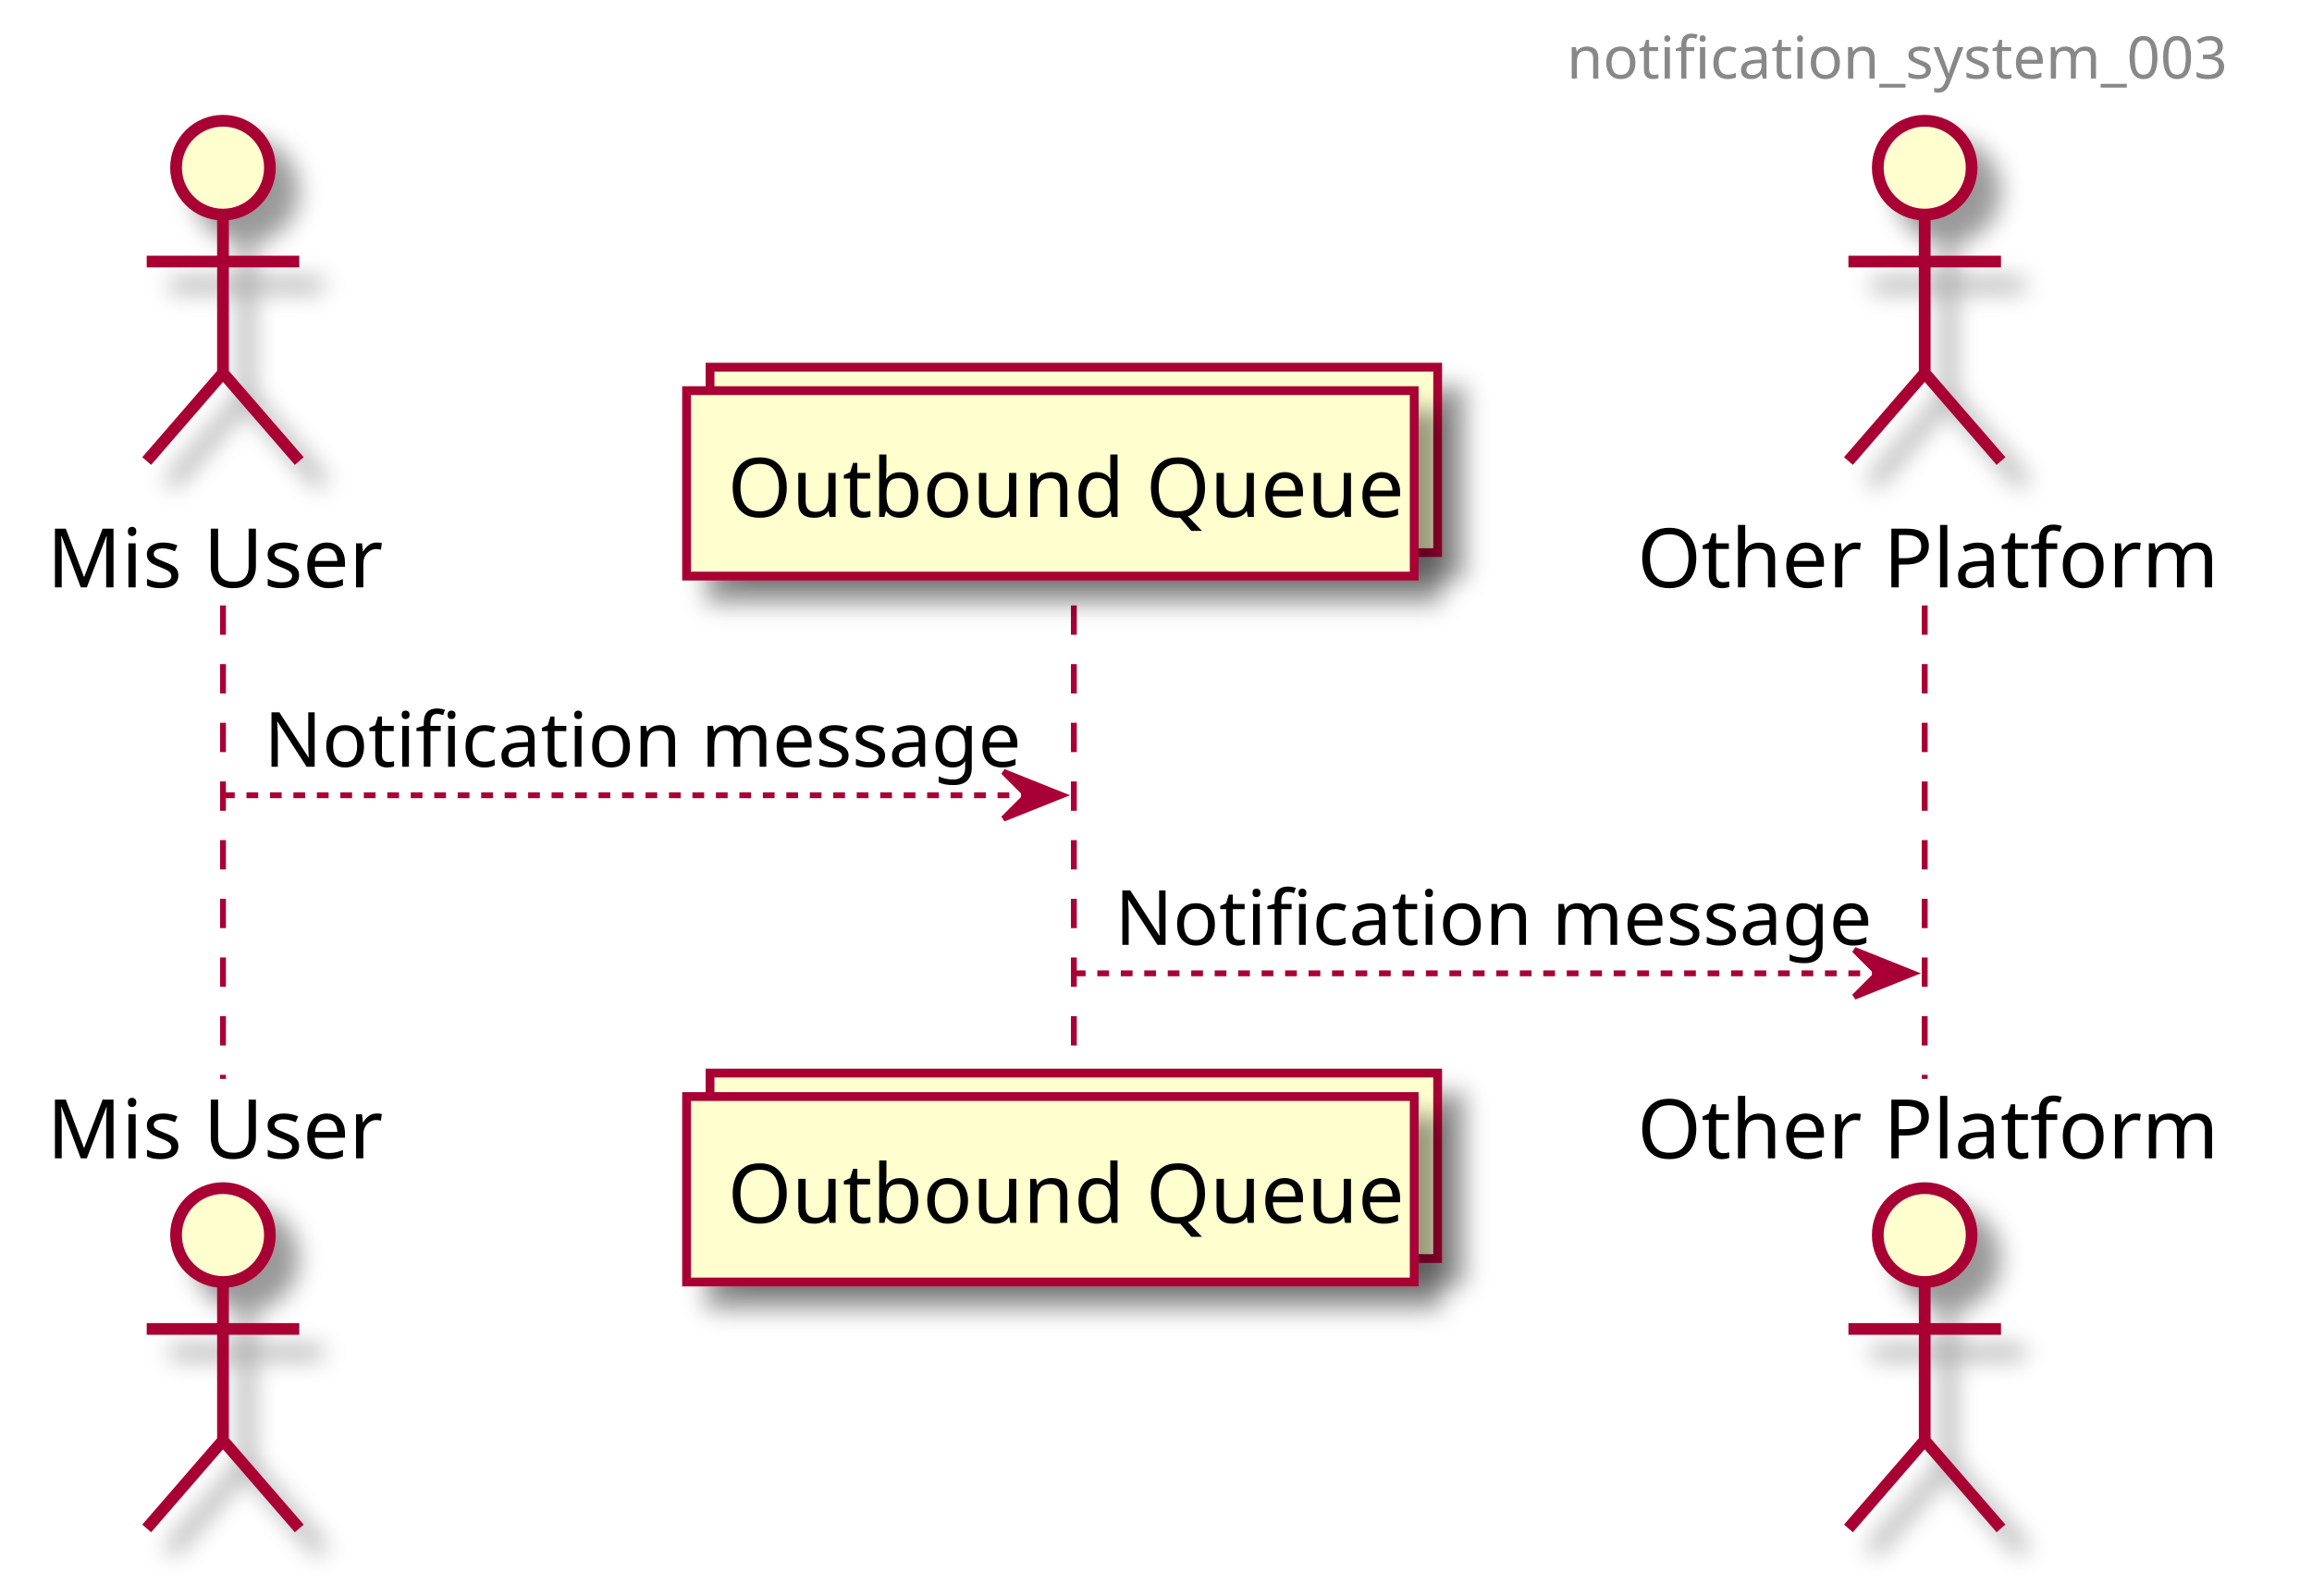
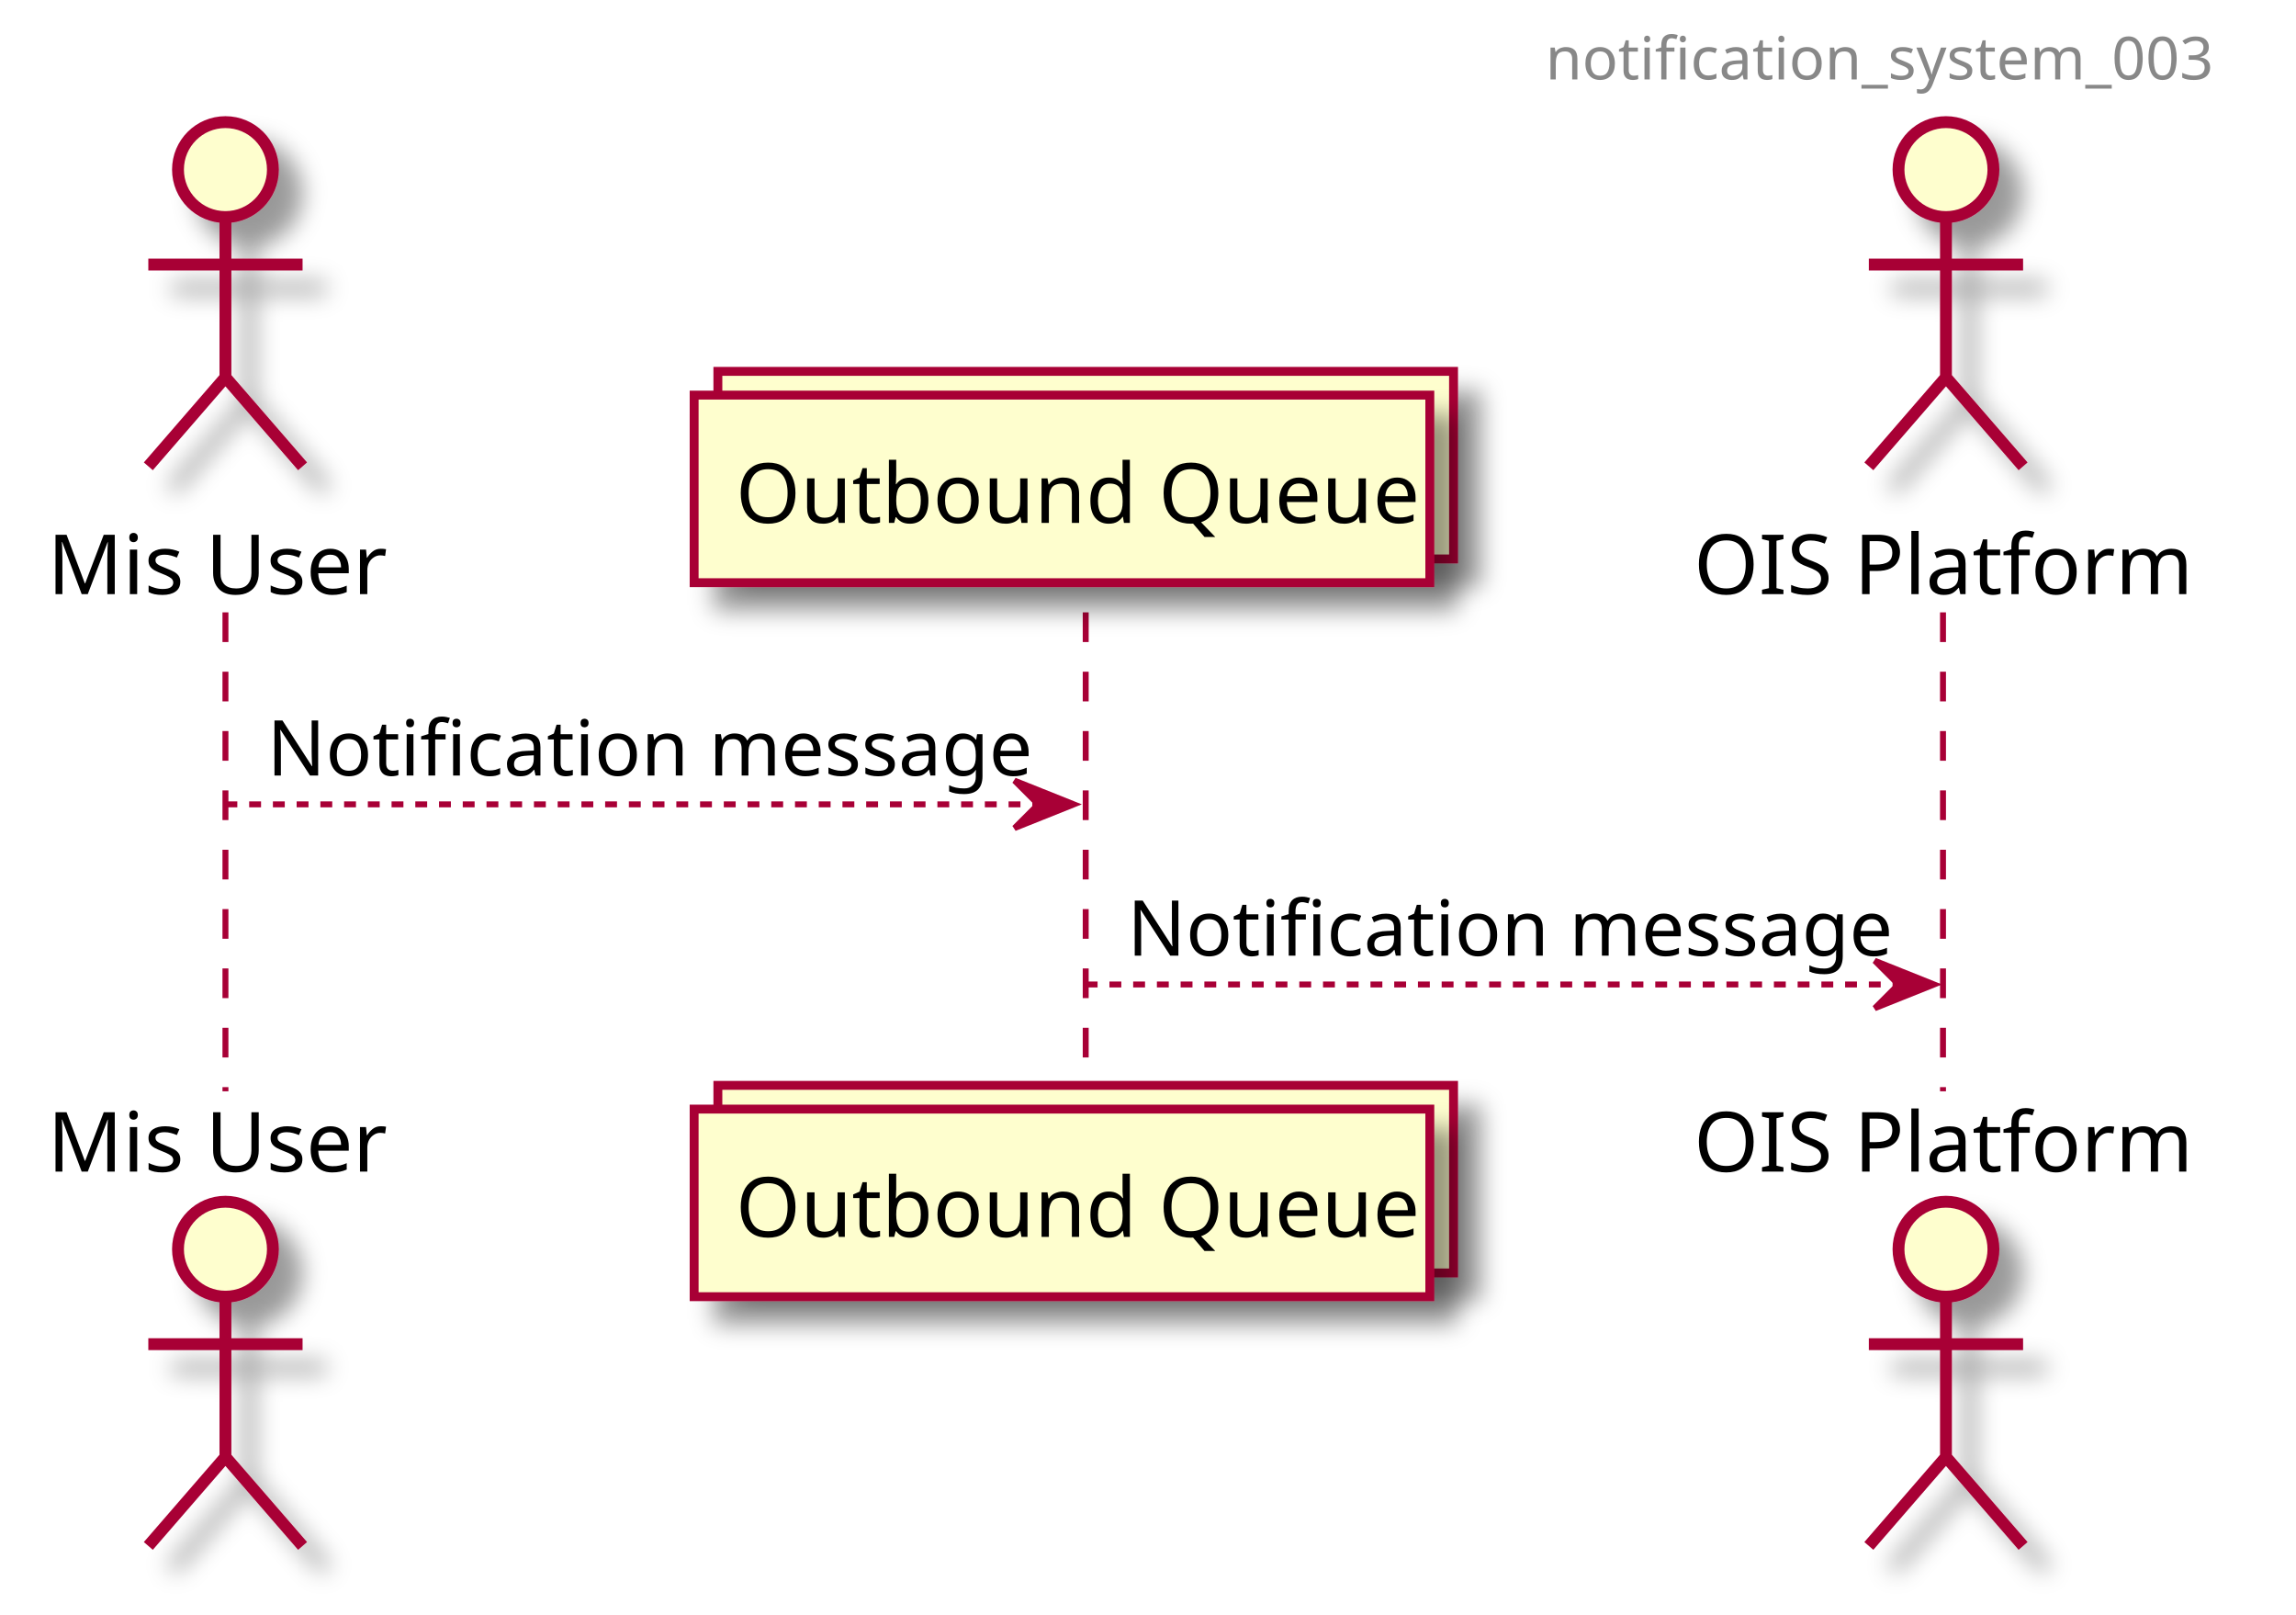
- <svg xmlns="http://www.w3.org/2000/svg" contentScriptType="application/ecmascript" contentStyleType="text/css" height="272px" preserveAspectRatio="none" style="width:394px;height:272px;" version="1.1" viewBox="0 0 394 272" width="394px" zoomAndPan="magnify">
+ <svg xmlns="http://www.w3.org/2000/svg" contentScriptType="application/ecmascript" contentStyleType="text/css" height="272px" preserveAspectRatio="none" style="width:387px;height:272px;" version="1.1" viewBox="0 0 387 272" width="387px" zoomAndPan="magnify">
  <defs>
-     <filter height="300%" id="f1pjit3yutdrad" width="300%" x="-1" y="-1">
+     <filter height="300%" id="f1o6so9i9b0v66" width="300%" x="-1" y="-1">
      <feGaussianBlur result="blurOut" stdDeviation="2.0" />
      <feColorMatrix in="blurOut" result="blurOut2" type="matrix" values="0 0 0 0 0 0 0 0 0 0 0 0 0 0 0 0 0 0 .4 0" />
      <feOffset dx="4.0" dy="4.0" in="blurOut2" result="blurOut3" />
      <feBlend in="SourceGraphic" in2="blurOut3" mode="normal" />
    </filter>
  </defs>
  <g>
    <line style="stroke: #A80036; stroke-width: 1.0; stroke-dasharray: 5.0,5.0;" x1="38" x2="38" y1="103.188" y2="183.891" />
    <line style="stroke: #A80036; stroke-width: 1.0; stroke-dasharray: 5.0,5.0;" x1="183" x2="183" y1="103.188" y2="183.891" />
-     <line style="stroke: #A80036; stroke-width: 1.0; stroke-dasharray: 5.0,5.0;" x1="328" x2="328" y1="103.188" y2="183.891" />
+     <line style="stroke: #A80036; stroke-width: 1.0; stroke-dasharray: 5.0,5.0;" x1="327.5" x2="327.5" y1="103.188" y2="183.891" />
    <text fill="#000000" font-family="sans-serif" font-size="14" lengthAdjust="spacingAndGlyphs" textLength="54" x="8" y="100.111">Mis User</text>
-     <ellipse cx="38" cy="28.578" fill="#FEFECE" filter="url(#f1pjit3yutdrad)" rx="8" ry="8" style="stroke: #A80036; stroke-width: 2.0;" />
-     <path d="M38,36.578 L38,63.578 M25,44.578 L51,44.578 M38,63.578 L25,78.578 M38,63.578 L51,78.578 " fill="none" filter="url(#f1pjit3yutdrad)" style="stroke: #A80036; stroke-width: 2.0;" />
+     <ellipse cx="38" cy="28.578" fill="#FEFECE" filter="url(#f1o6so9i9b0v66)" rx="8" ry="8" style="stroke: #A80036; stroke-width: 2.0;" />
+     <path d="M38,36.578 L38,63.578 M25,44.578 L51,44.578 M38,63.578 L25,78.578 M38,63.578 L51,78.578 " fill="none" filter="url(#f1o6so9i9b0v66)" style="stroke: #A80036; stroke-width: 2.0;" />
    <text fill="#000000" font-family="sans-serif" font-size="14" lengthAdjust="spacingAndGlyphs" textLength="54" x="8" y="197.424">Mis User</text>
-     <ellipse cx="38" cy="210.5" fill="#FEFECE" filter="url(#f1pjit3yutdrad)" rx="8" ry="8" style="stroke: #A80036; stroke-width: 2.0;" />
-     <path d="M38,218.5 L38,245.5 M25,226.5 L51,226.5 M38,245.5 L25,260.5 M38,245.5 L51,260.5 " fill="none" filter="url(#f1pjit3yutdrad)" style="stroke: #A80036; stroke-width: 2.0;" />
-     <rect fill="#FEFECE" filter="url(#f1pjit3yutdrad)" height="31.609" style="stroke: #A80036; stroke-width: 1.5;" width="124" x="121" y="62.578" />
-     <rect fill="#FEFECE" filter="url(#f1pjit3yutdrad)" height="31.609" style="stroke: #A80036; stroke-width: 1.5;" width="124" x="117" y="66.578" />
+     <ellipse cx="38" cy="210.5" fill="#FEFECE" filter="url(#f1o6so9i9b0v66)" rx="8" ry="8" style="stroke: #A80036; stroke-width: 2.0;" />
+     <path d="M38,218.5 L38,245.5 M25,226.5 L51,226.5 M38,245.5 L25,260.5 M38,245.5 L51,260.5 " fill="none" filter="url(#f1o6so9i9b0v66)" style="stroke: #A80036; stroke-width: 2.0;" />
+     <rect fill="#FEFECE" filter="url(#f1o6so9i9b0v66)" height="31.609" style="stroke: #A80036; stroke-width: 1.5;" width="124" x="121" y="62.578" />
+     <rect fill="#FEFECE" filter="url(#f1o6so9i9b0v66)" height="31.609" style="stroke: #A80036; stroke-width: 1.5;" width="124" x="117" y="66.578" />
    <text fill="#000000" font-family="sans-serif" font-size="14" lengthAdjust="spacingAndGlyphs" textLength="110" x="124" y="88.111">Outbound Queue</text>
-     <rect fill="#FEFECE" filter="url(#f1pjit3yutdrad)" height="31.609" style="stroke: #A80036; stroke-width: 1.5;" width="124" x="121" y="182.891" />
-     <rect fill="#FEFECE" filter="url(#f1pjit3yutdrad)" height="31.609" style="stroke: #A80036; stroke-width: 1.5;" width="124" x="117" y="186.891" />
+     <rect fill="#FEFECE" filter="url(#f1o6so9i9b0v66)" height="31.609" style="stroke: #A80036; stroke-width: 1.5;" width="124" x="121" y="182.891" />
+     <rect fill="#FEFECE" filter="url(#f1o6so9i9b0v66)" height="31.609" style="stroke: #A80036; stroke-width: 1.5;" width="124" x="117" y="186.891" />
    <text fill="#000000" font-family="sans-serif" font-size="14" lengthAdjust="spacingAndGlyphs" textLength="110" x="124" y="208.424">Outbound Queue</text>
-     <text fill="#000000" font-family="sans-serif" font-size="14" lengthAdjust="spacingAndGlyphs" textLength="92" x="279" y="100.111">Other Platform</text>
-     <ellipse cx="328" cy="28.578" fill="#FEFECE" filter="url(#f1pjit3yutdrad)" rx="8" ry="8" style="stroke: #A80036; stroke-width: 2.0;" />
-     <path d="M328,36.578 L328,63.578 M315,44.578 L341,44.578 M328,63.578 L315,78.578 M328,63.578 L341,78.578 " fill="none" filter="url(#f1pjit3yutdrad)" style="stroke: #A80036; stroke-width: 2.0;" />
-     <text fill="#000000" font-family="sans-serif" font-size="14" lengthAdjust="spacingAndGlyphs" textLength="92" x="279" y="197.424">Other Platform</text>
-     <ellipse cx="328" cy="210.5" fill="#FEFECE" filter="url(#f1pjit3yutdrad)" rx="8" ry="8" style="stroke: #A80036; stroke-width: 2.0;" />
-     <path d="M328,218.5 L328,245.5 M315,226.5 L341,226.5 M328,245.5 L315,260.5 M328,245.5 L341,260.5 " fill="none" filter="url(#f1pjit3yutdrad)" style="stroke: #A80036; stroke-width: 2.0;" />
+     <text fill="#000000" font-family="sans-serif" font-size="14" lengthAdjust="spacingAndGlyphs" textLength="79" x="285.5" y="100.111">OIS Platform</text>
+     <ellipse cx="328" cy="28.578" fill="#FEFECE" filter="url(#f1o6so9i9b0v66)" rx="8" ry="8" style="stroke: #A80036; stroke-width: 2.0;" />
+     <path d="M328,36.578 L328,63.578 M315,44.578 L341,44.578 M328,63.578 L315,78.578 M328,63.578 L341,78.578 " fill="none" filter="url(#f1o6so9i9b0v66)" style="stroke: #A80036; stroke-width: 2.0;" />
+     <text fill="#000000" font-family="sans-serif" font-size="14" lengthAdjust="spacingAndGlyphs" textLength="79" x="285.5" y="197.424">OIS Platform</text>
+     <ellipse cx="328" cy="210.5" fill="#FEFECE" filter="url(#f1o6so9i9b0v66)" rx="8" ry="8" style="stroke: #A80036; stroke-width: 2.0;" />
+     <path d="M328,218.5 L328,245.5 M315,226.5 L341,226.5 M328,245.5 L315,260.5 M328,245.5 L341,260.5 " fill="none" filter="url(#f1o6so9i9b0v66)" style="stroke: #A80036; stroke-width: 2.0;" />
    <polygon fill="#A80036" points="171,131.539,181,135.539,171,139.539,175,135.539" style="stroke: #A80036; stroke-width: 1.0;" />
    <line style="stroke: #A80036; stroke-width: 1.0; stroke-dasharray: 2.0,2.0;" x1="38" x2="177" y1="135.539" y2="135.539" />
    <text fill="#000000" font-family="sans-serif" font-size="13" lengthAdjust="spacingAndGlyphs" textLength="121" x="45" y="130.683">Notification message</text>
    <polygon fill="#A80036" points="316,161.891,326,165.891,316,169.891,320,165.891" style="stroke: #A80036; stroke-width: 1.0;" />
    <line style="stroke: #A80036; stroke-width: 1.0; stroke-dasharray: 2.0,2.0;" x1="183" x2="322" y1="165.891" y2="165.891" />
    <text fill="#000000" font-family="sans-serif" font-size="13" lengthAdjust="spacingAndGlyphs" textLength="121" x="190" y="161.034">Notification message</text>
-     <text fill="#888888" font-family="sans-serif" font-size="10" lengthAdjust="spacingAndGlyphs" textLength="115" x="267" y="13.381">notification_system_003</text>
+     <text fill="#888888" font-family="sans-serif" font-size="10" lengthAdjust="spacingAndGlyphs" textLength="115" x="260.5" y="13.381">notification_system_003</text>
  </g>
</svg>
